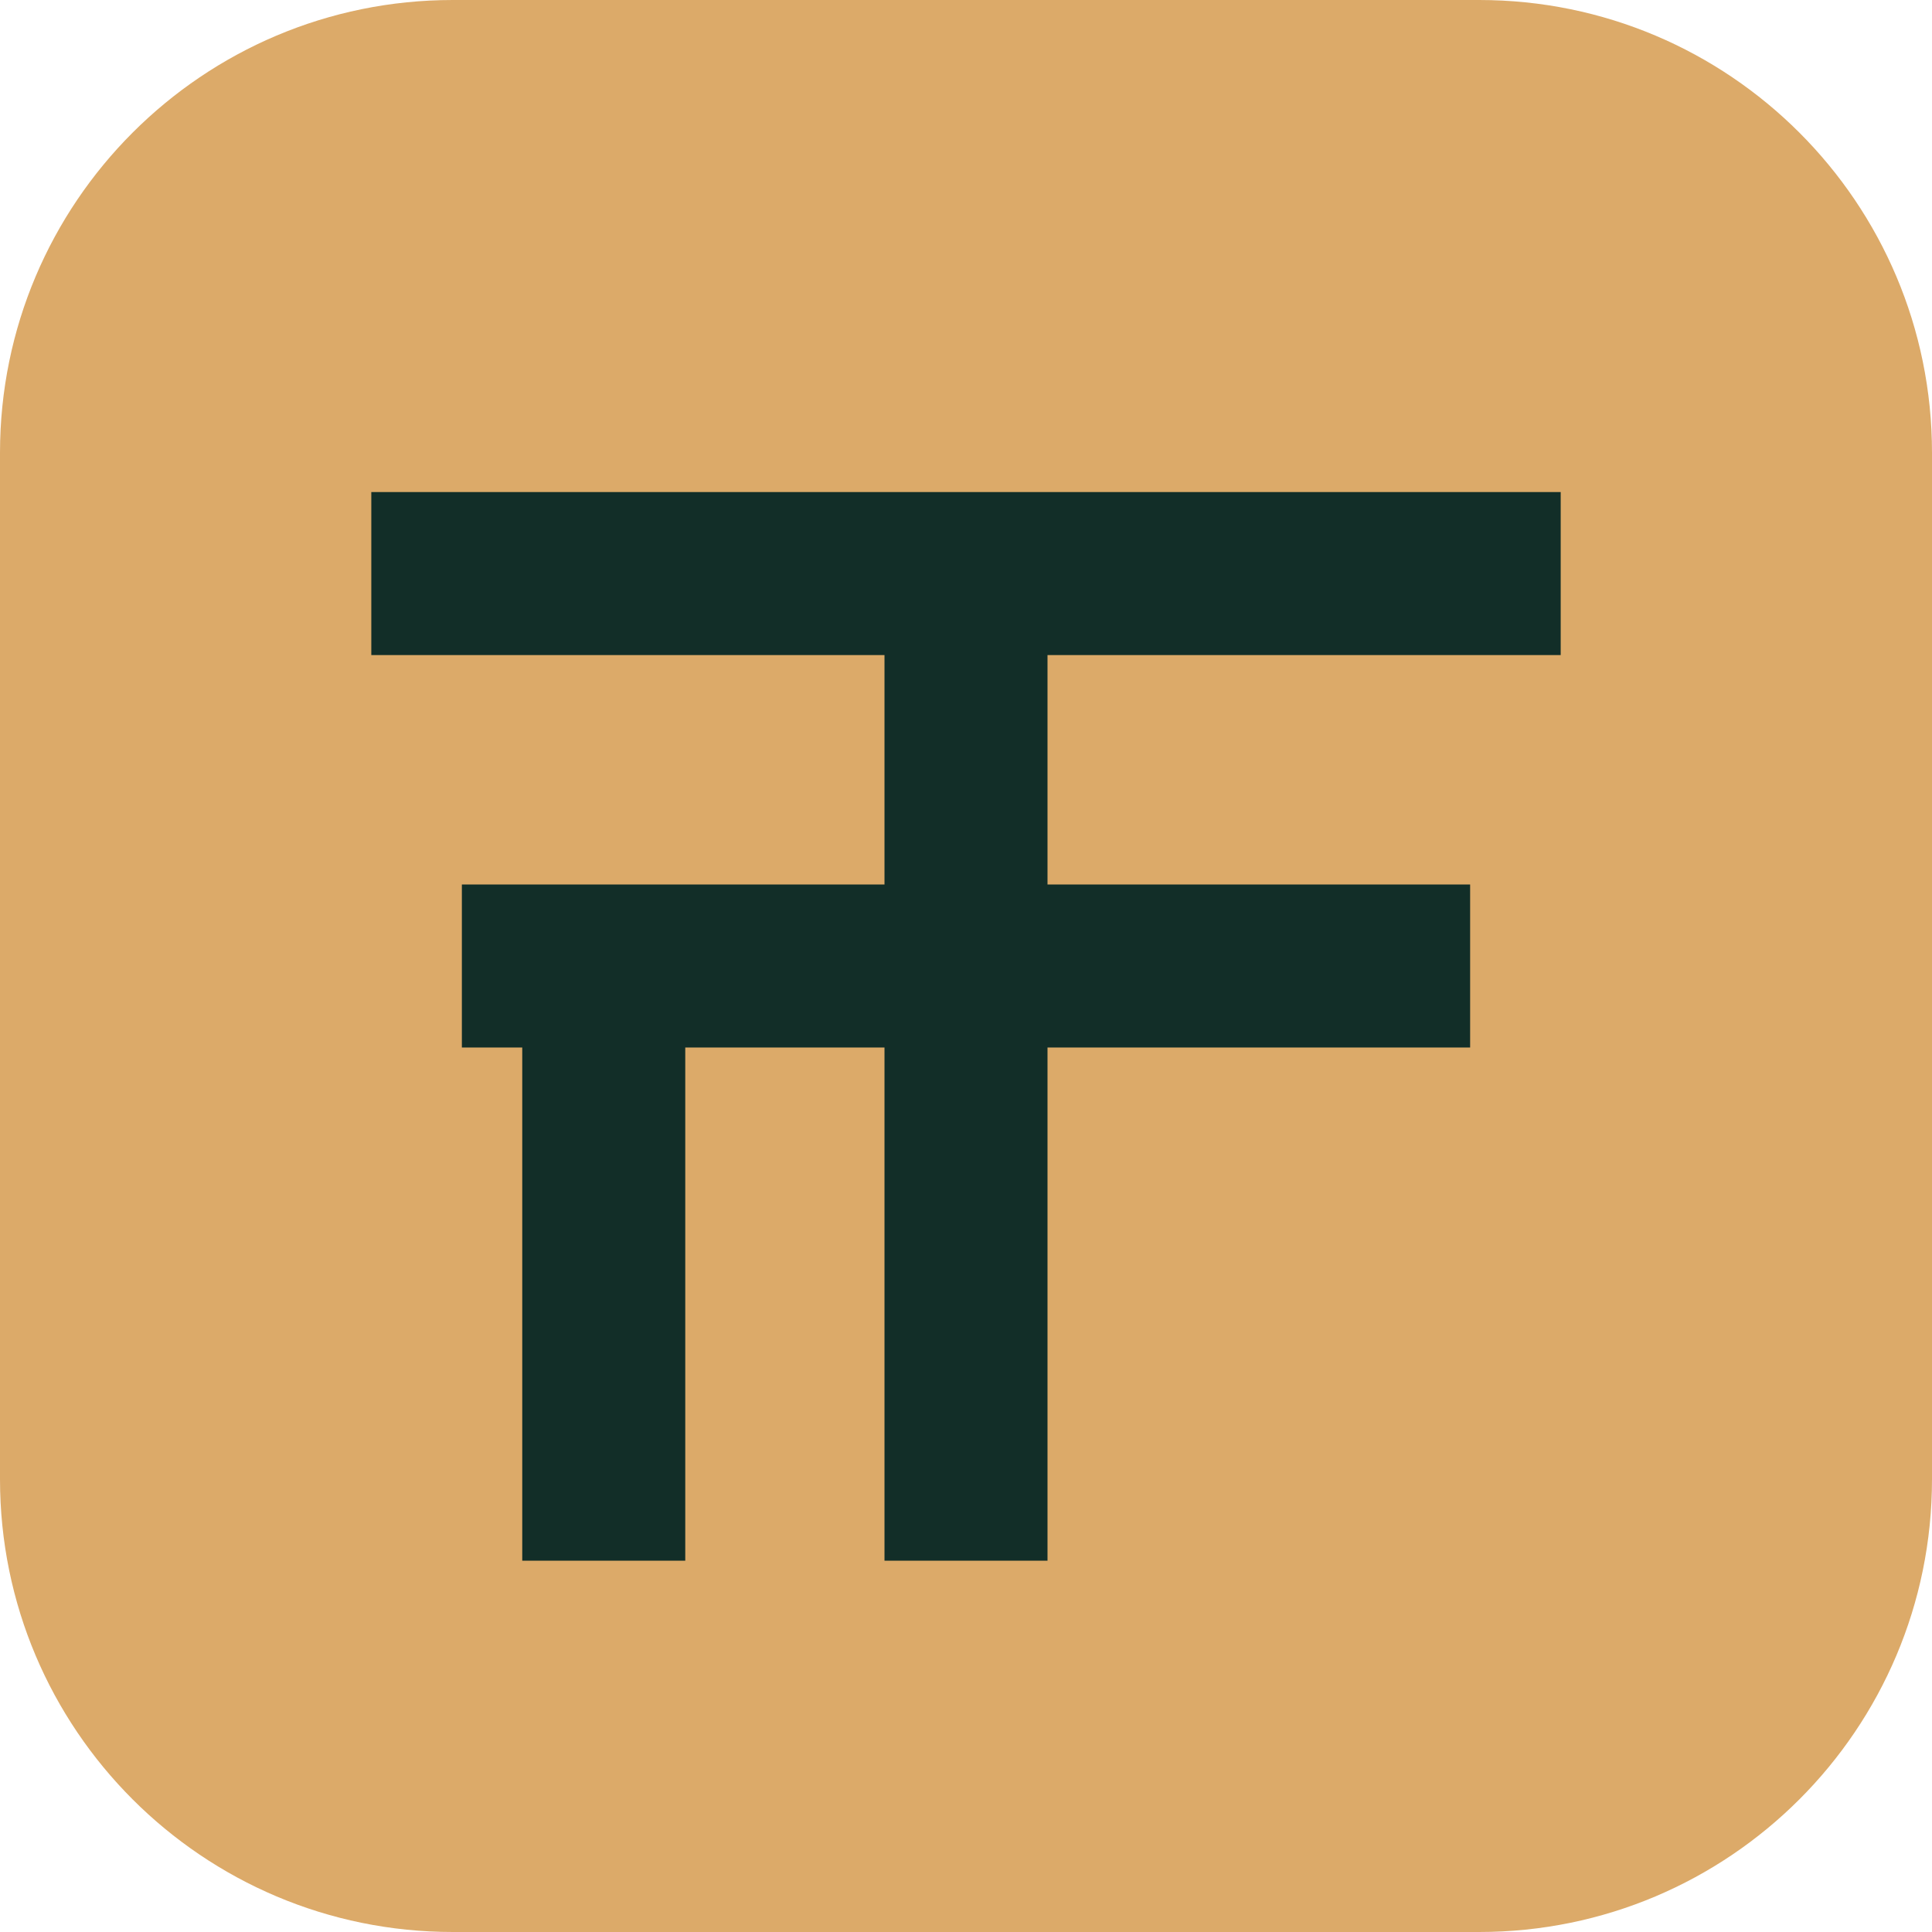
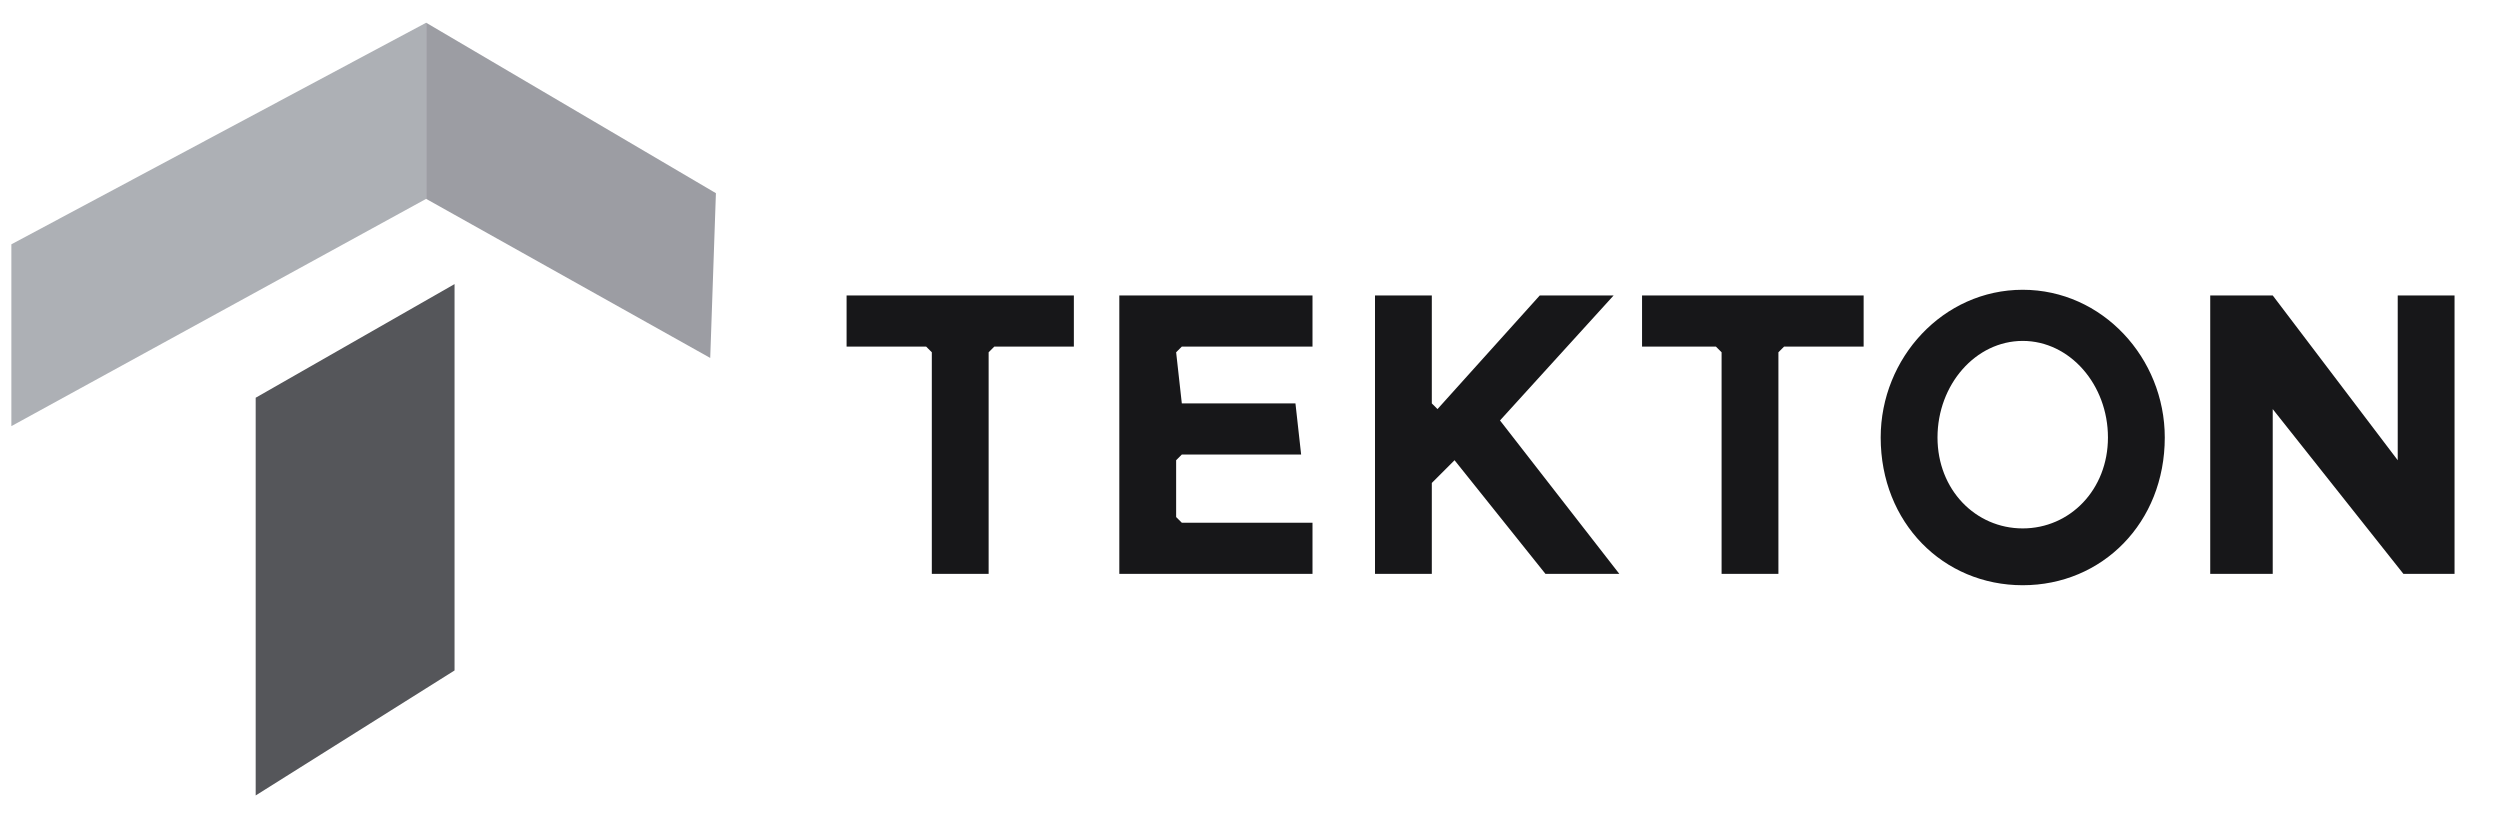
- <svg xmlns="http://www.w3.org/2000/svg" viewBox="0 0 64 64">
-   <rect width="64" height="64" rx="15" fill="#dcaa69" />
-   <g fill="none" stroke="#122e28" stroke-width="5.4" stroke-linecap="square" stroke-linejoin="miter">
-     <path d="M15 19h34M32 19v30M18 32h28M20 32v17" />
+ <svg xmlns="http://www.w3.org/2000/svg" viewBox="0 0 440 145" width="440" height="145" role="img" aria-label="TEKTON approved logo: fixed symbol and wordmark proportions">
+   <g id="approved-roof-and-pillar">
+     <path d="M 2 43 L 75 4 L 75 35 L 2 75 Z" fill="#ADB0B5" />
+     <path d="M 75 4 L 126 34 L 125 63 L 75 35 Z" fill="#9C9DA3" />
+     <path d="M 45 70 L 80 50 L 80 118 L 45 140 Z" fill="#55565A" />
+   </g>
+   <g id="approved-reference-wordmark">
+     <path d="M 149 52 L 149 61 L 163 61 L 164 62 L 164 101 L 174 101 L 174 62 L 175 61 L 189 61 L 189 52 Z M 197 52 L 197 101 L 231 101 L 231 92 L 208 92 L 207 91 L 207 81 L 208 80 L 229 80 L 228 71 L 208 71 L 207 62 L 208 61 L 231 61 L 231 52 Z M 242 52 L 242 101 L 252 101 L 252 85 L 256 81 L 272 101 L 285 101 L 264 74 L 284 52 L 271 52 L 253 72 L 252 71 L 252 52 Z M 289 52 L 289 61 L 302 61 L 303 62 L 303 101 L 313 101 L 313 62 L 314 61 L 328 61 L 328 52 Z M 389 52 L 400 52 L 422 81 L 422 52 L 432 52 L 432 101 L 423 101 L 400 72 L 400 101 L 389 101 Z M 356 51 C 370 51 381 63 381 77 C 381 92 370 103 356 103 C 342 103 331 92 331 77 C 331 63 342 51 356 51 Z M 356 60 C 364.3 60 371 67.7 371 77 C 371 86.2 364.3 93 356 93 C 347.7 93 341 86.2 341 77 C 341 67.7 347.7 60 356 60 Z" fill="#171719" fill-rule="evenodd" />
  </g>
</svg>
